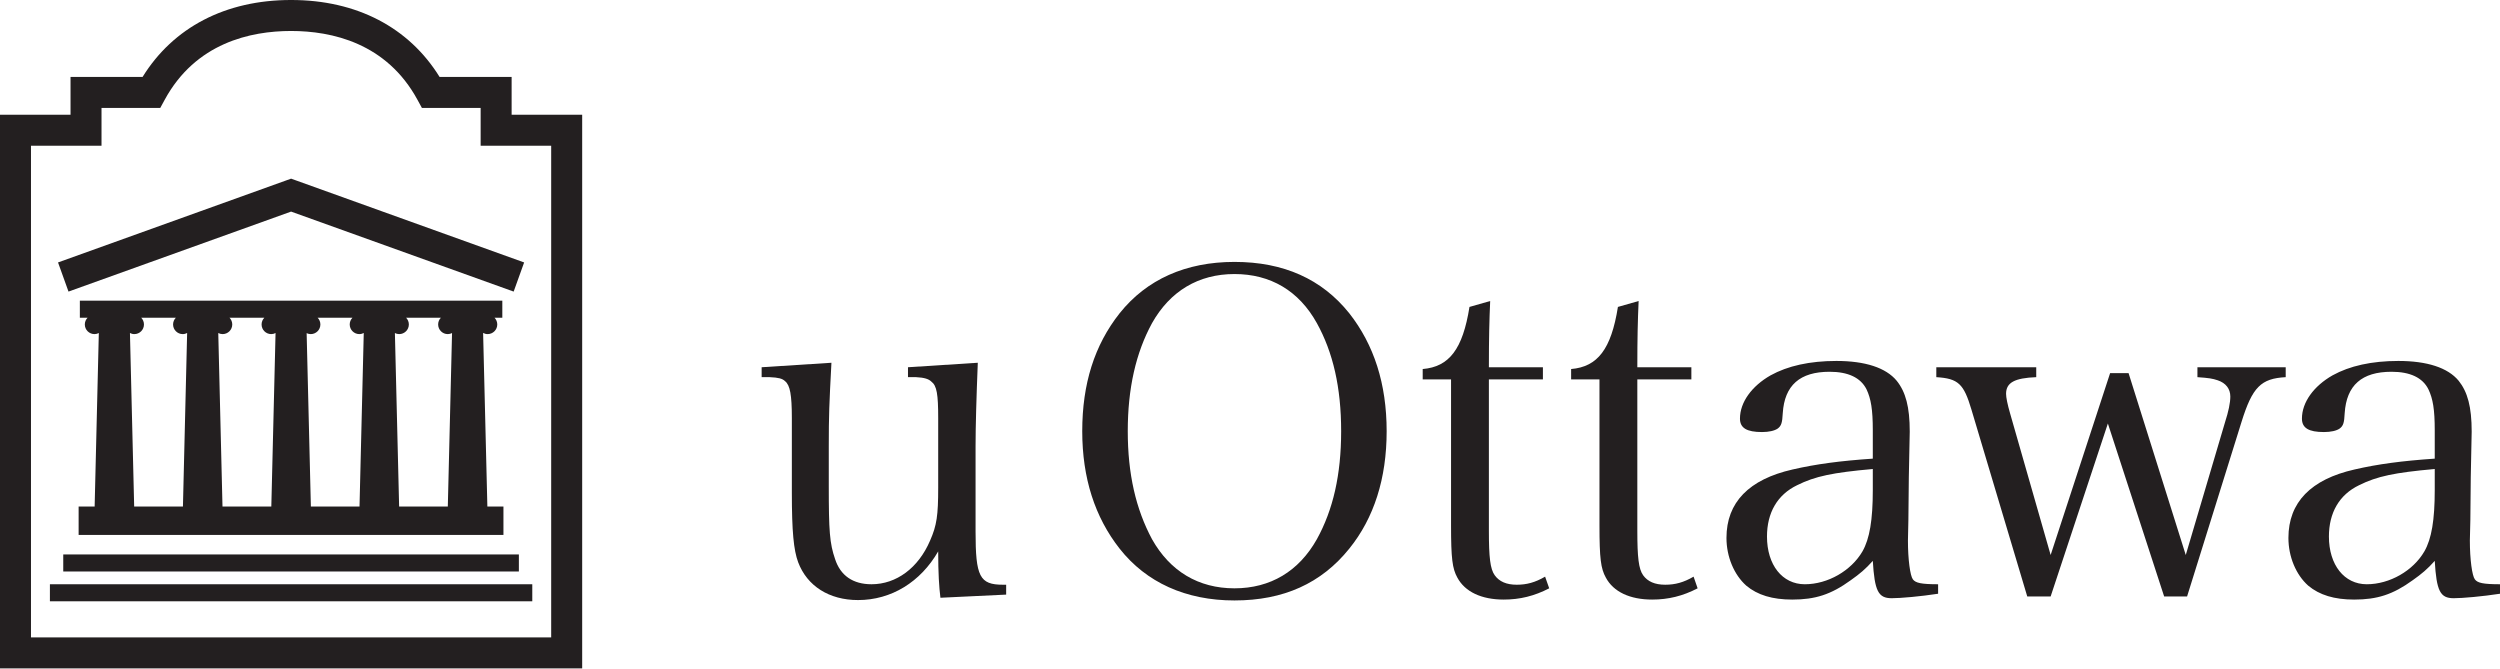
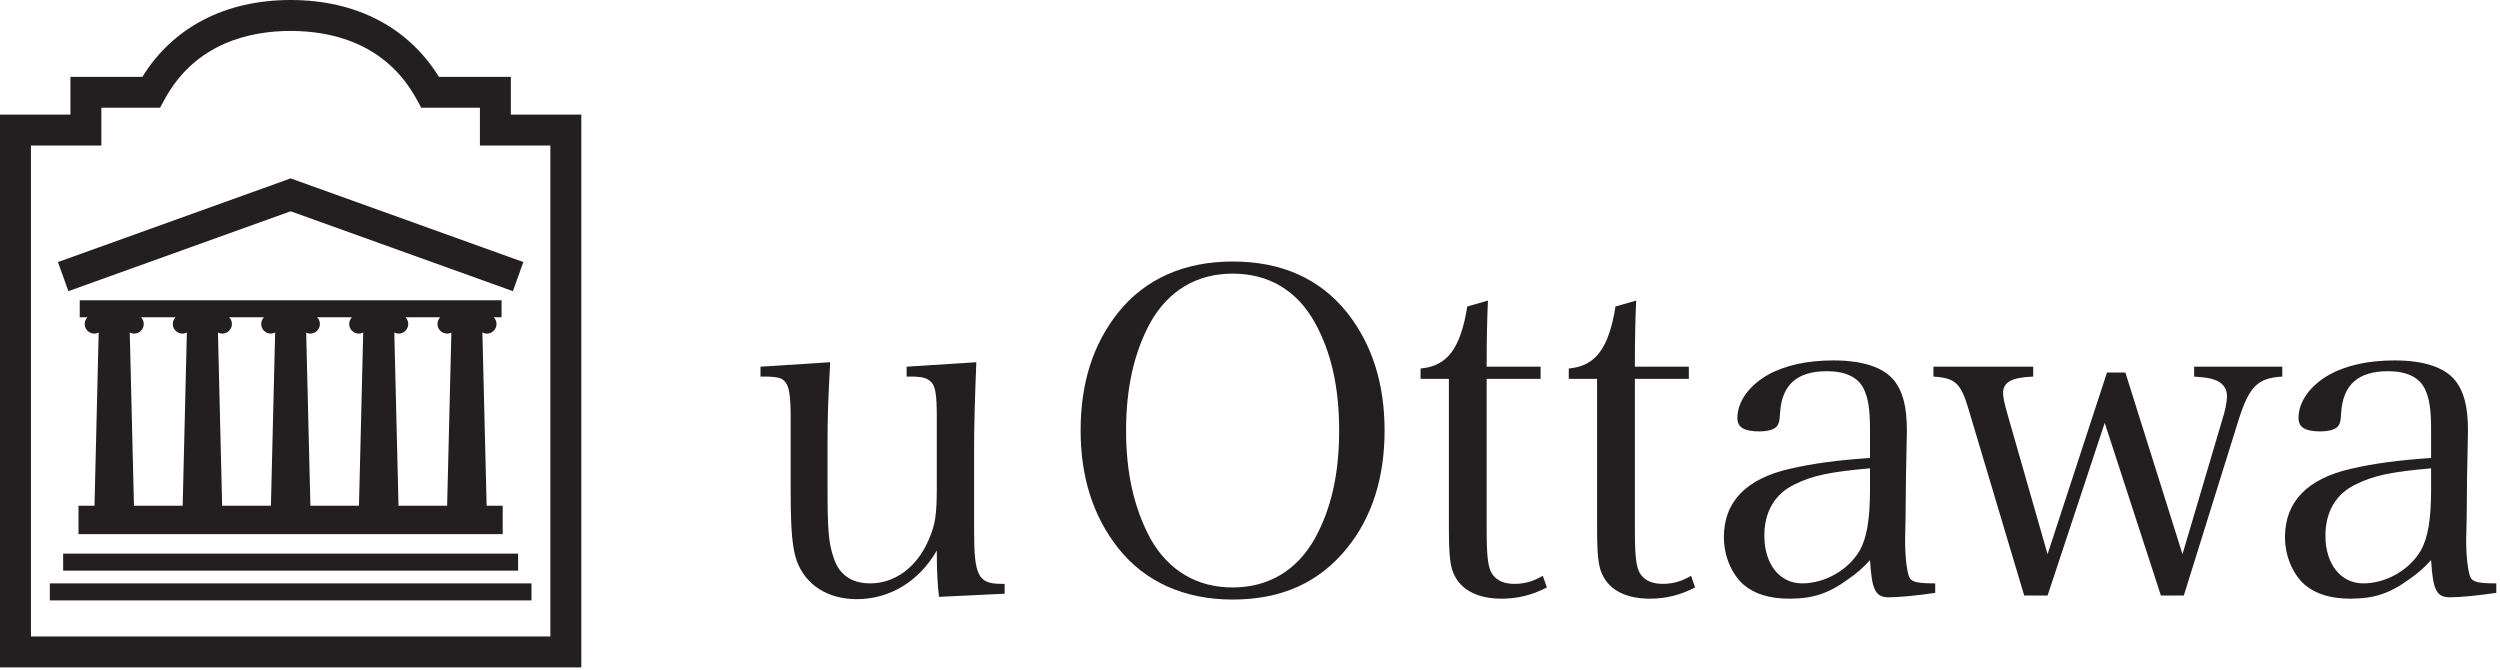
- <svg xmlns="http://www.w3.org/2000/svg" version="1.1" id="svg2" xml:space="preserve" width="320.52" height="85.693" viewBox="0 0 320.52 85.693">
-   <defs id="defs6" />
-   <g id="g10" transform="matrix(1.333333,0,0,-1.333333,0,85.69333)">
-     <g id="g12" transform="scale(0.1)">
-       <path d="m 904.273,67.922 c -1.281,10.359 -2.14,23.379 -2.14,44.59 -16.914,-29.414 -45.059,-46.809 -77.07,-46.809 -27.723,0 -48.946,13.438 -57.598,36.399 -4.317,11.699 -6.055,29.441 -6.055,67.128 v 71.426 c 0,22.528 -1.738,31.59 -6.492,35.496 -2.629,2.598 -6.496,3.504 -14.758,3.887 -5.605,0 -5.605,0 -7.793,0 v 9.539 l 67.11,4.309 c -2.137,-40.227 -2.559,-50.645 -2.559,-80.52 v -37.664 c 0,-43.719 0.84,-55.422 6.055,-70.566 5.187,-16.016 17.316,-24.231 35.058,-24.231 23.809,0 45.032,15.586 56.309,41.996 6.465,14.696 7.793,24.246 7.793,51.075 v 66.679 c 0,22.949 -1.328,31.18 -6.524,35.059 -2.617,2.605 -6.933,3.941 -14.726,4.324 h -7.801 v 9.539 l 67.129,4.309 c -1.301,-32.449 -2.148,-61.016 -2.148,-80.52 v -81.824 c 0,-43.32 3.906,-51.094 26.375,-51.094 h 3.046 v -9.5 l -63.211,-3.027" style="fill:#231f20;fill-opacity:1;fill-rule:nonzero;stroke:none" id="path14" />
-       <path d="m 1107.76,124.18 c 17.31,-30.774 44.61,-47.188 79.25,-47.188 34.64,0 61.92,16.414 79.22,47.188 15.58,28.156 23.37,61.953 23.37,103.886 0,42.024 -7.79,75.813 -23.37,103.946 -17.3,31.144 -44.58,47.179 -79.22,47.179 -34.64,0 -61.94,-16.457 -79.25,-47.179 -15.58,-28.574 -23.35,-62.754 -23.35,-103.946 0,-41.074 7.77,-74.863 23.35,-103.886 z m -31.15,217.324 c 25.95,32.512 63.63,49.355 110.4,49.355 47.19,0 83.99,-16.425 110.37,-49.355 23.82,-30.262 35.97,-67.918 35.97,-113.438 0,-45.437 -12.15,-83.535 -35.97,-112.949 -26.83,-33.359 -63.18,-49.785 -110.37,-49.785 -46.77,0 -84.86,17.305 -110.4,49.785 -23.82,30.274 -35.97,67.942 -35.97,112.949 0,45.52 11.71,82.747 35.97,113.438" style="fill:#231f20;fill-opacity:1;fill-rule:nonzero;stroke:none" id="path16" />
-       <path d="m 1431.65,132.395 c 0,-25.5 1.25,-36.797 5.62,-42.844 4.34,-6.055 11.24,-9.102 21.19,-9.102 9.51,0 17.74,2.188 27.25,7.774 l 3.94,-11.23 c -14.29,-7.391 -28.14,-10.82 -43.75,-10.82 -21.21,0 -37.23,7.363 -44.61,21.203 -4.77,8.68 -6.02,18.191 -6.02,50.223 v 140.285 h -27.26 v 9.961 c 25.51,2.195 38.5,19.043 44.98,59.726 l 19.91,5.684 c -0.82,-18.637 -1.25,-35.098 -1.25,-63.676 h 51.95 v -11.695 h -51.95 V 132.395" style="fill:#231f20;fill-opacity:1;fill-rule:nonzero;stroke:none" id="path18" />
-       <path d="m 1574.39,132.395 c 0,-25.5 1.25,-36.797 5.59,-42.844 4.36,-6.055 11.26,-9.102 21.24,-9.102 9.51,0 17.75,2.188 27.26,7.774 l 3.89,-11.23 c -14.26,-7.391 -28.11,-10.82 -43.7,-10.82 -21.24,0 -37.28,7.363 -44.6,21.203 -4.79,8.68 -6.08,18.191 -6.08,50.223 v 140.285 h -27.26 v 9.961 c 25.53,2.195 38.51,19.043 45,59.726 l 19.91,5.684 c -0.83,-18.637 -1.25,-35.098 -1.25,-63.676 h 51.96 v -11.695 h -51.96 V 132.395" style="fill:#231f20;fill-opacity:1;fill-rule:nonzero;stroke:none" id="path20" />
-       <path d="m 1800.81,191.719 c -38.53,-3.438 -55.43,-6.934 -72.75,-15.559 -19.02,-9.156 -29,-26.453 -29,-49.383 0,-27.273 14.7,-45.871 36.38,-45.871 22.08,0 44.59,12.973 55.43,31.606 6.91,12.09 9.94,30.281 9.94,58.867 z m 62.8,-119.934 c -16.91,-2.594 -35.97,-4.305 -44.62,-4.305 -12.97,0 -16.43,6.926 -18.18,35.91 -6.92,-7.793 -12.55,-12.524 -21.2,-18.606 -19.04,-13.836 -34.23,-18.613 -56.29,-18.613 -19.04,0 -33.37,4.348 -44.17,13.398 -11.7,10.41 -19.05,27.735 -19.05,45.899 0,34.211 21.67,56.308 63.66,65.812 22.51,5.172 45.44,8.25 77.05,10.41 v 27.262 c 0,19.934 -1.75,30.305 -6.03,39.375 -5.69,11.328 -17.78,16.899 -35.52,16.899 -28.55,0 -43.32,-12.981 -45.03,-39.817 -0.47,-9.101 -1.32,-12.109 -4.77,-14.734 -3.05,-2.188 -8.66,-3.418 -15.17,-3.418 -14.69,0 -21.21,3.887 -21.21,12.945 0,15.637 11.26,31.203 29.44,41.574 16.45,9.102 37.67,13.848 63.22,13.848 27.69,0 47.63,-6.465 58.04,-19.031 8.65,-10.774 12.55,-25.11 12.55,-48.938 0,-1.289 0,-1.289 -0.88,-43.73 l -0.42,-41.133 -0.43,-19.891 c 0,-18.203 2.13,-33.781 4.75,-37.285 2.61,-3.43 7.77,-4.711 24.26,-4.711 v -9.121" style="fill:#231f20;fill-opacity:1;fill-rule:nonzero;stroke:none" id="path22" />
-       <path d="m 1971.82,69.191 h -22.5 l -53.68,179.696 c -7.36,24.699 -12.56,29.863 -33.76,31.152 v 9.539 h 96.09 v -9.539 c -20.77,-0.82 -29.01,-5.184 -29.01,-16.016 0,-3.449 1.31,-9.968 3.92,-19.023 l 38.94,-135.977 57.19,174.903 h 17.73 l 55,-174.903 37.65,127.286 c 3.49,10.832 5.2,19.093 5.2,25.129 0,7.382 -4.33,12.988 -12.14,15.593 -5.18,1.719 -8.23,2.188 -19.49,3.008 v 9.539 h 84.88 v -9.539 c -23.81,-1.289 -32.02,-9.531 -42.42,-42.84 l -52.4,-168.008 h -22.07 l -54.1,166.278 -55.03,-166.278" style="fill:#231f20;fill-opacity:1;fill-rule:nonzero;stroke:none" id="path24" />
-       <path d="m 2341.15,191.719 c -38.51,-3.438 -55.43,-6.934 -72.72,-15.559 -19.08,-9.156 -29.04,-26.453 -29.04,-49.383 0,-27.273 14.73,-45.871 36.4,-45.871 22.07,0 44.6,12.973 55.4,31.606 6.94,12.09 9.96,30.281 9.96,58.867 z m 62.78,-119.934 c -16.89,-2.594 -35.9,-4.305 -44.6,-4.305 -12.97,0 -16.47,6.926 -18.18,35.91 -6.92,-7.793 -12.55,-12.524 -21.18,-18.606 -19.1,-13.836 -34.25,-18.613 -56.31,-18.613 -19.03,0 -33.35,4.348 -44.17,13.398 -11.71,10.41 -19.04,27.735 -19.04,45.899 0,34.211 21.65,56.308 63.64,65.812 22.5,5.172 45.45,8.25 77.06,10.41 v 27.262 c 0,19.934 -1.73,30.305 -6.07,39.375 -5.61,11.328 -17.73,16.899 -35.47,16.899 -28.61,0 -43.31,-12.981 -45.06,-39.817 -0.43,-9.101 -1.28,-12.109 -4.76,-14.734 -2.98,-2.188 -8.64,-3.418 -15.17,-3.418 -14.68,0 -21.17,3.887 -21.17,12.945 0,15.637 11.26,31.203 29.43,41.574 16.44,9.102 37.67,13.848 63.2,13.848 27.71,0 47.65,-6.465 58.05,-19.031 8.62,-10.774 12.54,-25.11 12.54,-48.938 0,-1.289 0,-1.289 -0.88,-43.73 l -0.4,-41.133 -0.47,-19.891 c 0,-18.203 2.17,-33.781 4.81,-37.285 2.56,-3.43 7.76,-4.711 24.2,-4.711 v -9.121" style="fill:#231f20;fill-opacity:1;fill-rule:nonzero;stroke:none" id="path26" />
-       <path d="m 145.242,538.926 h 8.86 l 4.234,7.773 c 29.734,54.746 82.516,66.211 121.559,66.211 39.031,0 91.808,-11.465 121.554,-66.211 l 4.235,-7.773 c 0,0 39.195,0 56.484,0 0,-10.379 0,-36.367 0,-36.367 0,0 49.691,0 67.828,0 0,-27.168 0,-445.575 0,-472.774 -27.32,0 -472.883,0 -500.199,0 0,27.199 0,445.606 0,472.774 18.137,0 67.816,0 67.816,0 0,0 0,25.988 0,36.367 17.282,0 47.629,0 47.629,0 z m -8.148,29.785 c -12.324,0 -69.27,0 -69.27,0 0,0 0,-25.977 0,-36.348 -18.141,0 -67.824,0 -67.824,0 L 0,0 h 559.801 v 532.363 c 0,0 -49.699,0 -67.844,0 0,10.371 0,36.348 0,36.348 0,0 -56.953,0 -69.269,0 -29.5,47.637 -79.661,73.992 -142.793,73.992 -63.141,0 -113.309,-26.355 -142.801,-73.992" style="fill:#231f20;fill-opacity:1;fill-rule:nonzero;stroke:none" id="path28" />
-       <path d="M 60.824,109.563 H 498.926 V 93.176 H 60.824 v 16.387 0" style="fill:#231f20;fill-opacity:1;fill-rule:nonzero;stroke:none" id="path30" />
-       <path d="M 47.988,80.906 H 511.824 V 64.523 H 47.988 v 16.383 0" style="fill:#231f20;fill-opacity:1;fill-rule:nonzero;stroke:none" id="path32" />
-       <path d="M 274.855,469.102 55.797,390.344 65.867,362.324 c 0,0 204.406,73.469 214.028,76.922 9.617,-3.453 214.015,-76.922 214.015,-76.922 l 10.078,28.02 -224.093,80.574 -5.04,-1.816" style="fill:#231f20;fill-opacity:1;fill-rule:nonzero;stroke:none" id="path34" />
-       <path d="m 430.598,155.656 h -46.817 l -4.062,166.805 c 1.242,-0.637 2.625,-1.023 4.105,-1.023 5.129,0 9.313,4.148 9.313,9.277 0,2.508 -1.02,4.793 -2.649,6.453 h 33.434 c -1.617,-1.66 -2.621,-3.945 -2.621,-6.453 0,-5.129 4.164,-9.277 9.262,-9.277 1.472,0 2.855,0.378 4.101,0.996 z m -84.903,0 h -46.773 l -4.067,166.688 c 1.2,-0.567 2.528,-0.906 3.938,-0.906 5.117,0 9.273,4.148 9.273,9.277 0,2.508 -1.011,4.793 -2.632,6.453 h 33.476 c -1.625,-1.66 -2.637,-3.945 -2.637,-6.453 0,-5.129 4.176,-9.277 9.258,-9.277 1.539,0 2.965,0.41 4.239,1.062 z m -84.804,0 h -46.953 l -4.059,166.817 c 1.266,-0.649 2.676,-1.035 4.187,-1.035 5.098,0 9.262,4.148 9.262,9.277 0,2.508 -1.008,4.793 -2.625,6.453 h 33.461 c -1.621,-1.66 -2.633,-3.945 -2.633,-6.453 0,-5.129 4.157,-9.277 9.282,-9.277 1.496,0 2.882,0.386 4.144,1.035 z m -84.985,0 h -46.89 l -4.067,166.836 c 1.274,-0.656 2.688,-1.054 4.203,-1.054 5.118,0 9.278,4.148 9.278,9.277 0,2.508 -1.012,4.793 -2.633,6.453 h 33.269 c -1.621,-1.66 -2.64,-3.945 -2.64,-6.453 0,-5.129 4.191,-9.277 9.301,-9.277 1.523,0 2.933,0.398 4.214,1.062 z m 292.727,0 -4.09,166.922 c 1.293,-0.703 2.746,-1.14 4.316,-1.14 5.133,0 9.297,4.148 9.297,9.277 0,2.508 -1.011,4.793 -2.633,6.453 h 7.489 v 16.406 H 76.781 v -16.406 h 7.418 c -1.625,-1.66 -2.641,-3.945 -2.641,-6.453 0,-5.129 4.16,-9.277 9.336,-9.277 1.488,0 2.875,0.386 4.129,1.035 L 91.008,155.656 H 75.602 V 128.352 H 484.094 v 27.304 h -15.461" style="fill:#231f20;fill-opacity:1;fill-rule:nonzero;stroke:none" id="path36" />
-     </g>
-   </g>
+ <svg xmlns="http://www.w3.org/2000/svg" width="321" height="86" viewBox="0 0 321 86" fill="none">
+   <path d="M120.57 76.637C120.399 75.256 120.284 73.52 120.284 70.692C118.029 74.614 114.277 76.933 110.008 76.933C106.312 76.933 103.482 75.142 102.329 72.08C101.753 70.52 101.521 68.155 101.521 63.13V53.606C101.521 50.602 101.29 49.394 100.656 48.873C100.305 48.527 99.79 48.406 98.688 48.355C97.941 48.355 97.941 48.355 97.649 48.355V47.083L106.597 46.509C106.312 51.872 106.256 53.261 106.256 57.245V62.267C106.256 68.096 106.368 69.656 107.063 71.675C107.755 73.811 109.372 74.906 111.737 74.906C114.912 74.906 117.742 72.828 119.245 69.307C120.107 67.347 120.284 66.074 120.284 62.497V53.606C120.284 50.546 120.107 49.449 119.415 48.932C119.066 48.584 118.49 48.406 117.451 48.355H116.411V47.083L125.361 46.509C125.188 50.835 125.075 54.644 125.075 57.245V68.155C125.075 73.931 125.596 74.967 128.592 74.967H128.998V76.234L120.57 76.637" fill="#231F20" />
+   <path d="M147.701 69.136C150.009 73.24 153.649 75.428 158.268 75.428C162.887 75.428 166.524 73.24 168.831 69.136C170.908 65.382 171.947 60.876 171.947 55.285C171.947 49.682 170.908 45.176 168.831 41.425C166.524 37.273 162.887 35.135 158.268 35.135C153.649 35.135 150.009 37.329 147.701 41.425C145.624 45.235 144.588 49.793 144.588 55.285C144.588 60.761 145.624 65.267 147.701 69.136V69.136ZM143.548 40.16C147.008 35.825 152.032 33.579 158.268 33.579C164.56 33.579 169.467 35.769 172.984 40.16C176.16 44.195 177.78 49.216 177.78 55.285C177.78 61.343 176.16 66.423 172.984 70.345C169.407 74.793 164.56 76.983 158.268 76.983C152.032 76.983 146.953 74.675 143.548 70.345C140.372 66.308 138.752 61.286 138.752 55.285C138.752 49.216 140.313 44.252 143.548 40.16" fill="#231F20" />
+   <path d="M190.887 68.041C190.887 71.441 191.053 72.947 191.636 73.754C192.215 74.561 193.135 74.967 194.461 74.967C195.729 74.967 196.827 74.675 198.095 73.931L198.62 75.428C196.715 76.413 194.868 76.871 192.787 76.871C189.959 76.871 187.823 75.889 186.839 74.044C186.203 72.886 186.036 71.618 186.036 67.347V48.643H182.401V47.315C185.803 47.022 187.535 44.775 188.399 39.351L191.053 38.593C190.944 41.078 190.887 43.273 190.887 47.083H197.813V48.643H190.887V68.041" fill="#231F20" />
+   <path d="M209.919 68.041C209.919 71.441 210.085 72.947 210.664 73.754C211.245 74.561 212.165 74.967 213.496 74.967C214.764 74.967 215.863 74.675 217.131 73.931L217.649 75.428C215.748 76.413 213.901 76.871 211.823 76.871C208.991 76.871 206.852 75.889 205.876 74.044C205.237 72.886 205.065 71.618 205.065 67.347V48.643H201.431V47.315C204.835 47.022 206.565 44.775 207.431 39.351L210.085 38.593C209.975 41.078 209.919 43.273 209.919 47.083H216.847V48.643H209.919V68.041" fill="#231F20" />
+   <path d="M240.108 60.131C234.971 60.59 232.717 61.056 230.408 62.206C227.872 63.426 226.541 65.733 226.541 68.79C226.541 72.427 228.501 74.906 231.392 74.906C234.336 74.906 237.337 73.177 238.783 70.692C239.704 69.08 240.108 66.655 240.108 62.843V60.131ZM248.481 76.122C246.227 76.468 243.685 76.696 242.532 76.696C240.803 76.696 240.341 75.773 240.108 71.908C239.185 72.947 238.435 73.578 237.281 74.389C234.743 76.234 232.717 76.871 229.776 76.871C227.237 76.871 225.327 76.291 223.887 75.084C222.327 73.696 221.347 71.386 221.347 68.965C221.347 64.403 224.236 61.457 229.835 60.19C232.836 59.5 235.893 59.09 240.108 58.802V55.167C240.108 52.509 239.875 51.126 239.304 49.917C238.545 48.406 236.933 47.663 234.568 47.663C230.761 47.663 228.792 49.394 228.564 52.972C228.501 54.186 228.388 54.587 227.928 54.937C227.521 55.229 226.773 55.393 225.905 55.393C223.947 55.393 223.077 54.874 223.077 53.667C223.077 51.582 224.579 49.506 227.003 48.123C229.196 46.91 232.025 46.277 235.432 46.277C239.124 46.277 241.783 47.139 243.171 48.815C244.324 50.251 244.844 52.163 244.844 55.34C244.844 55.511 244.844 55.511 244.727 61.17L244.671 66.655L244.613 69.307C244.613 71.734 244.897 73.811 245.247 74.278C245.595 74.735 246.283 74.906 248.481 74.906V76.122" fill="#231F20" />
+   <path d="M262.909 76.468H259.909L252.752 52.509C251.771 49.216 251.077 48.527 248.251 48.355V47.083H261.063V48.355C258.293 48.465 257.195 49.046 257.195 50.491C257.195 50.95 257.369 51.82 257.717 53.027L262.909 71.157L270.535 47.837H272.899L280.232 71.157L285.252 54.186C285.717 52.742 285.945 51.64 285.945 50.835C285.945 49.851 285.368 49.104 284.327 48.756C283.636 48.527 283.229 48.465 281.728 48.355V47.083H293.045V48.355C289.871 48.527 288.776 49.626 287.389 54.067L280.403 76.468H277.46L270.247 54.298L262.909 76.468" fill="#231F20" />
+   <path d="M312.153 60.131C307.019 60.59 304.763 61.056 302.457 62.206C299.913 63.426 298.585 65.733 298.585 68.79C298.585 72.427 300.549 74.906 303.439 74.906C306.381 74.906 309.385 73.177 310.825 70.692C311.751 69.08 312.153 66.655 312.153 62.843V60.131ZM320.524 76.122C318.272 76.468 315.737 76.696 314.577 76.696C312.848 76.696 312.381 75.773 312.153 71.908C311.231 72.947 310.48 73.578 309.329 74.389C306.783 76.234 304.763 76.871 301.821 76.871C299.284 76.871 297.375 76.291 295.932 75.084C294.371 73.696 293.393 71.386 293.393 68.965C293.393 64.403 296.28 61.457 301.879 60.19C304.879 59.5 307.939 59.09 312.153 58.802V55.167C312.153 52.509 311.923 51.126 311.344 49.917C310.596 48.406 308.98 47.663 306.615 47.663C302.8 47.663 300.84 49.394 300.607 52.972C300.549 54.186 300.436 54.587 299.972 54.937C299.575 55.229 298.82 55.393 297.949 55.393C295.992 55.393 295.127 54.874 295.127 53.667C295.127 51.582 296.628 49.506 299.051 48.123C301.243 46.91 304.073 46.277 307.477 46.277C311.172 46.277 313.831 47.139 315.217 48.815C316.367 50.251 316.889 52.163 316.889 55.34C316.889 55.511 316.889 55.511 316.772 61.17L316.719 66.655L316.656 69.307C316.656 71.734 316.945 73.811 317.297 74.278C317.639 74.735 318.332 74.906 320.524 74.906V76.122" fill="#231F20" />
+   <path d="M19.366 13.837H20.547L21.111 12.8C25.076 5.501 32.114 3.972 37.319 3.972C42.523 3.972 49.56 5.501 53.526 12.8L54.091 13.837C54.091 13.837 59.317 13.837 61.622 13.837C61.622 15.221 61.622 18.686 61.622 18.686C61.622 18.686 68.248 18.686 70.666 18.686C70.666 22.308 70.666 78.096 70.666 81.722C67.023 81.722 7.615 81.722 3.973 81.722C3.973 78.096 3.973 22.308 3.973 18.686C6.391 18.686 13.015 18.686 13.015 18.686C13.015 18.686 13.015 15.221 13.015 13.837C15.319 13.837 19.366 13.837 19.366 13.837ZM18.279 9.866C16.636 9.866 9.043 9.866 9.043 9.866C9.043 9.866 9.043 13.329 9.043 14.712C6.624 14.712 0 14.712 0 14.712L0 85.694H74.64V14.712C74.64 14.712 68.014 14.712 65.594 14.712C65.594 13.329 65.594 9.866 65.594 9.866C65.594 9.866 58.001 9.866 56.358 9.866C52.425 3.514 45.737 -3.03028e-06 37.319 -3.03028e-06C28.901 -3.03028e-06 22.212 3.514 18.279 9.866" fill="#231F20" />
+   <path d="M8.11 71.085H66.523V73.27H8.11V71.085" fill="#231F20" />
+   <path d="M6.398 74.906H68.243V77.091H6.398V74.906" fill="#231F20" />
+   <path d="M36.647 23.147L7.44 33.648L8.782 37.384C8.782 37.384 36.036 27.588 37.319 27.128C38.602 27.588 65.855 37.384 65.855 37.384L67.198 33.648L37.319 22.905L36.647 23.147" fill="#231F20" />
+   <path d="M57.413 64.94H51.171L50.629 42.699C50.795 42.784 50.979 42.835 51.176 42.835C51.86 42.835 52.418 42.282 52.418 41.598C52.418 41.264 52.282 40.959 52.065 40.738H56.523C56.307 40.959 56.173 41.264 56.173 41.598C56.173 42.282 56.729 42.835 57.408 42.835C57.605 42.835 57.789 42.785 57.955 42.703L57.413 64.94ZM46.093 64.94H39.856L39.314 42.715C39.474 42.79 39.651 42.835 39.839 42.835C40.521 42.835 41.075 42.282 41.075 41.598C41.075 41.264 40.941 40.959 40.724 40.738H45.188C44.971 40.959 44.836 41.264 44.836 41.598C44.836 42.282 45.393 42.835 46.071 42.835C46.276 42.835 46.466 42.781 46.636 42.694L46.093 64.94ZM34.785 64.94H28.525L27.984 42.697C28.153 42.784 28.341 42.835 28.542 42.835C29.222 42.835 29.777 42.282 29.777 41.598C29.777 41.264 29.643 40.959 29.427 40.738H33.889C33.672 40.959 33.538 41.264 33.538 41.598C33.538 42.282 34.092 42.835 34.775 42.835C34.974 42.835 35.159 42.784 35.328 42.697L34.785 64.94ZM23.454 64.94H17.202L16.66 42.695C16.83 42.782 17.018 42.835 17.22 42.835C17.903 42.835 18.457 42.282 18.457 41.598C18.457 41.264 18.322 40.959 18.106 40.738H22.542C22.326 40.959 22.19 41.264 22.19 41.598C22.19 42.282 22.749 42.835 23.43 42.835C23.633 42.835 23.821 42.782 23.992 42.694L23.454 64.94ZM62.484 64.94L61.939 42.683C62.111 42.777 62.305 42.835 62.514 42.835C63.199 42.835 63.754 42.282 63.754 41.598C63.754 41.264 63.619 40.959 63.403 40.738H64.402V38.55H10.238V40.738H11.227C11.01 40.959 10.874 41.264 10.874 41.598C10.874 42.282 11.429 42.835 12.119 42.835C12.318 42.835 12.503 42.784 12.67 42.697L12.134 64.94H10.08V68.58H64.546V64.94H62.484" fill="#231F20" />
</svg>
